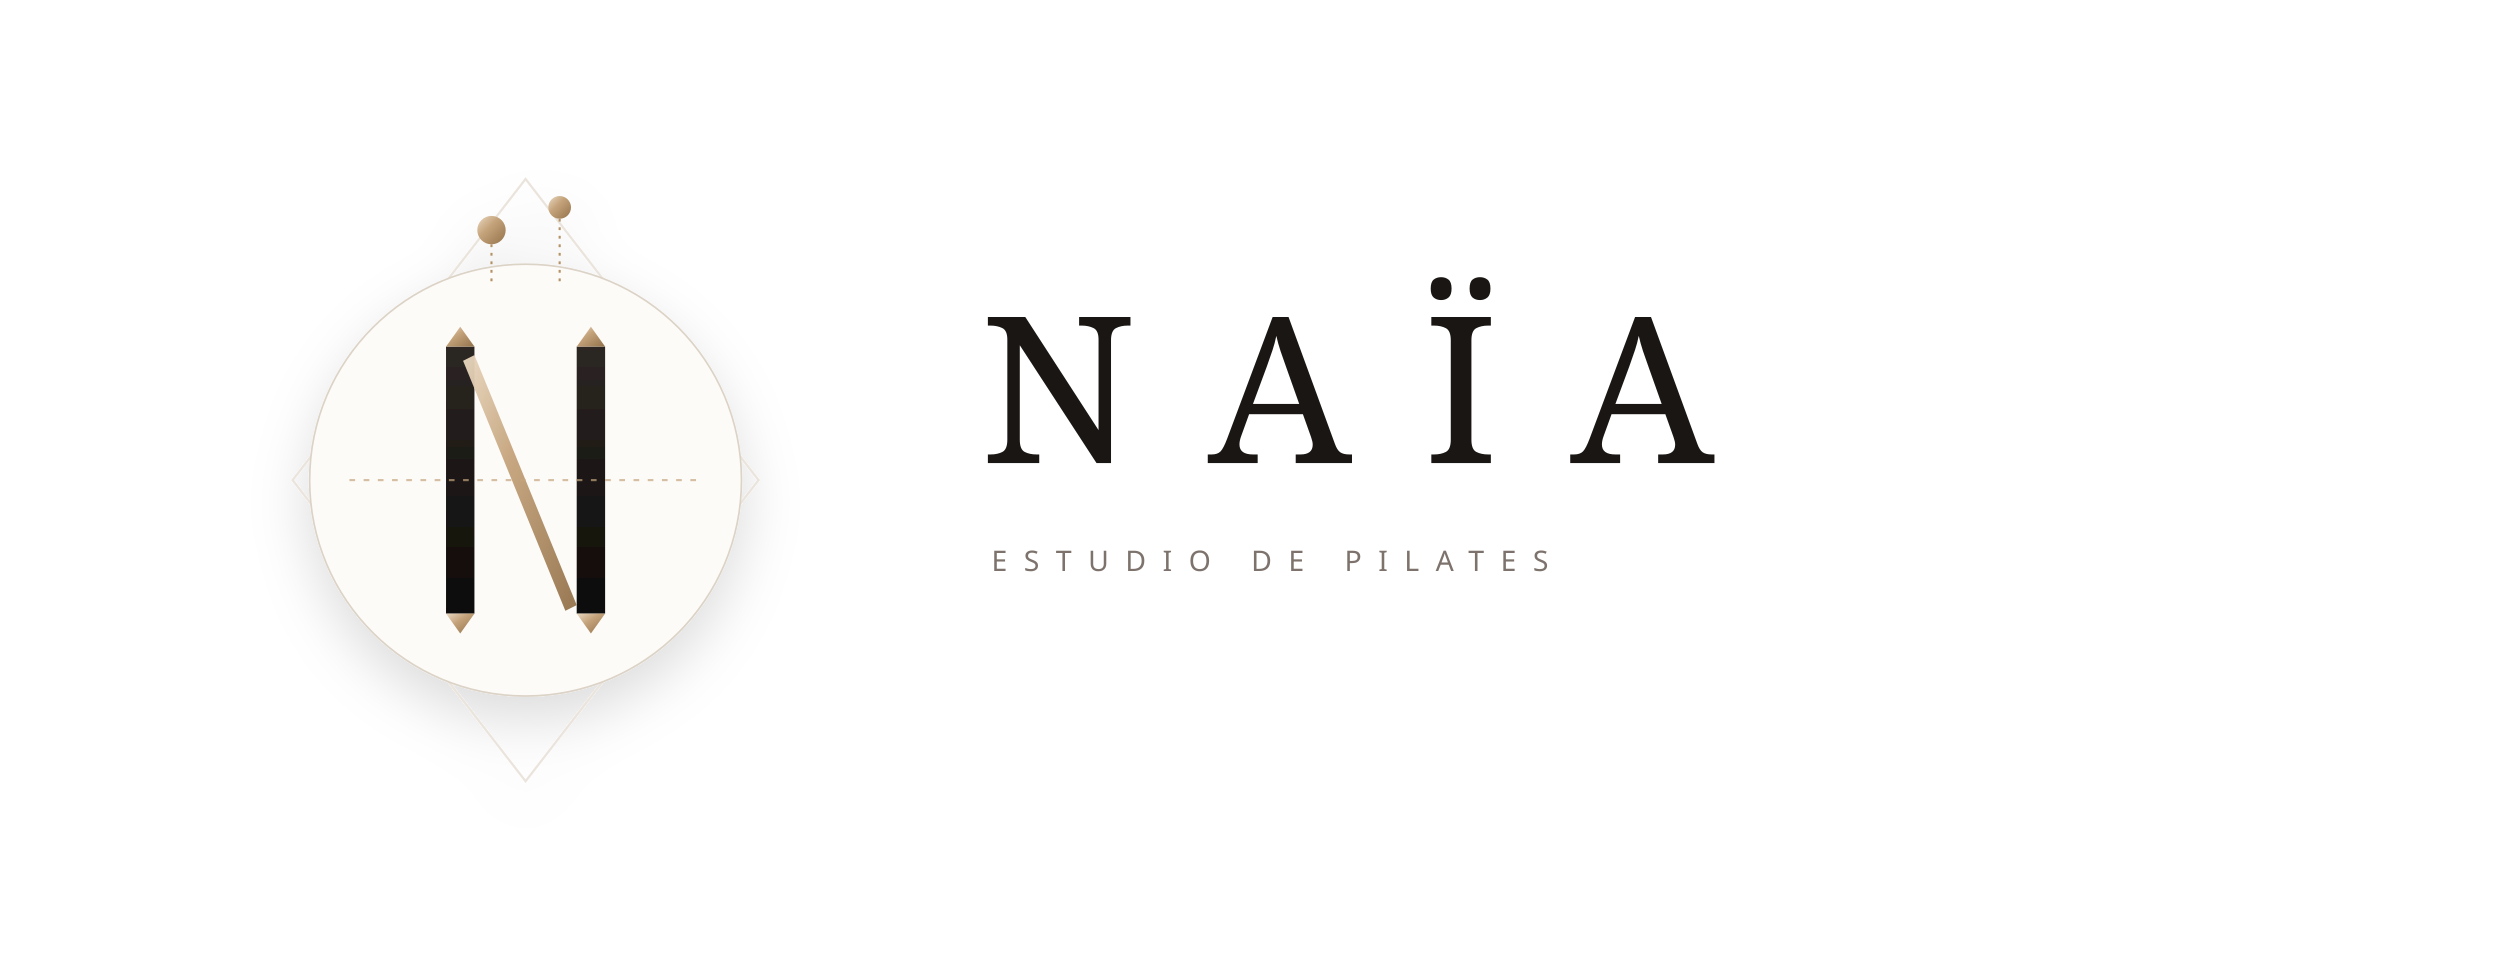
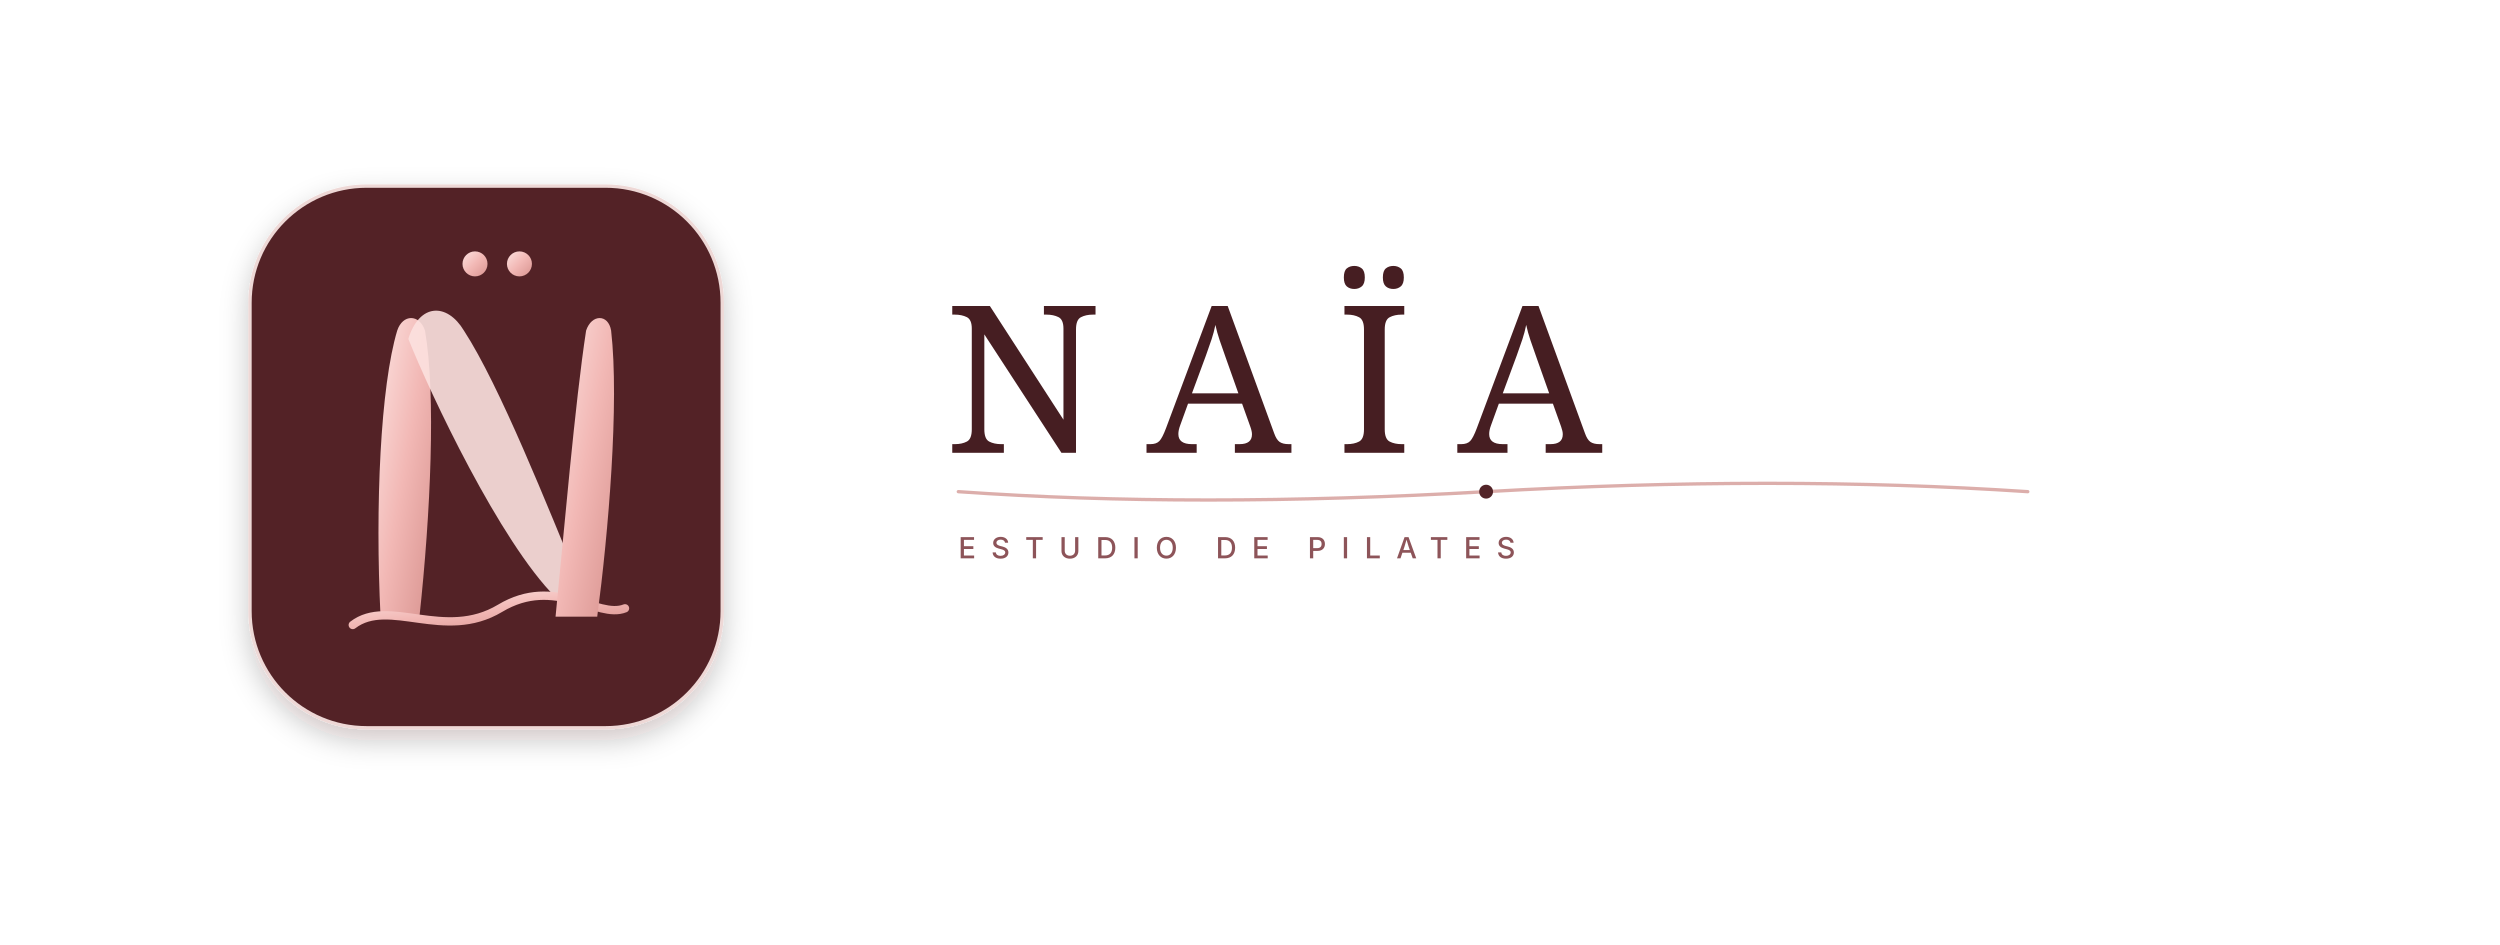
- <svg xmlns="http://www.w3.org/2000/svg" viewBox="0 0 880 340" width="100%" height="100%">
+ <svg xmlns="http://www.w3.org/2000/svg" viewBox="0 0 900 340" width="100%" height="100%">
  <defs>
-     <linearGradient id="monolithObsidianEs" x1="0%" y1="0%" x2="0%" y2="100%">
-       <stop offset="0%" stop-color="#2D2724" />
-       <stop offset="50%" stop-color="#1B1715" />
-       <stop offset="100%" stop-color="#0E0C0B" />
+     <linearGradient id="waveRoseGradEs" x1="0%" y1="0%" x2="100%" y2="100%">
+       <stop offset="0%" stop-color="#FCE1DF" />
+       <stop offset="50%" stop-color="#F2B8B5" />
+       <stop offset="100%" stop-color="#D99490" />
    </linearGradient>
-     <linearGradient id="champagneSpecularEs" x1="0%" y1="0%" x2="100%" y2="100%">
-       <stop offset="0%" stop-color="#EAD9C2" />
-       <stop offset="40%" stop-color="#C5A47C" />
-       <stop offset="100%" stop-color="#93724B" />
+     <linearGradient id="cabernetPlinthEs" x1="0%" y1="0%" x2="100%" y2="100%">
+       <stop offset="0%" stop-color="#552227" />
+       <stop offset="100%" stop-color="#381418" />
    </linearGradient>
-     <filter id="monolithShadowEs" x="-20%" y="-20%" width="140%" height="140%">
-       <feDropShadow dx="0" dy="8" stdDeviation="10" flood-color="#0E0C0B" flood-opacity="0.14" />
+     <filter id="softGlowRoseEs" x="-20%" y="-20%" width="140%" height="140%">
+       <feDropShadow dx="0" dy="4" stdDeviation="5" flood-color="#2D1113" flood-opacity="0.22" />
    </filter>
  </defs>
  <style>
-     .monolith-title-es {
-       font-family: 'Bodoni MT', 'Didot', 'Playfair Display', serif;
-       font-size: 72px;
-       font-weight: 400;
-       letter-spacing: 0.35em;
-       fill: #1A1614;
+     .ribbon-title-es {
+       font-family: 'Playfair Display', 'Cormorant Garamond', serif;
+       font-size: 74px;
+       font-weight: 500;
+       letter-spacing: 0.22em;
+       fill: #461E22;
    }
-     .monolith-sub-es {
-       font-family: 'Futura', 'Century Gothic', 'Montserrat', sans-serif;
-       font-size: 10px;
+     .ribbon-sub-es {
+       font-family: 'Montserrat', 'Inter', sans-serif;
+       font-size: 10.5px;
      font-weight: 500;
-       letter-spacing: 0.58em;
-       fill: #7D736C;
+       letter-spacing: 0.52em;
+       fill: #8D5459;
    }
  </style>
-   <rect width="880" height="340" fill="transparent" />
+   <rect width="900" height="340" fill="transparent" />
  <g transform="translate(50, 45)">
-     <g id="monolith-sculpture-es" transform="translate(35, 12)" filter="url(#monolithShadowEs)">
-       <polygon points="100,6 182,112 100,218 18,112" fill="none" stroke="#EAE4DC" stroke-width="0.8" />
-       <circle cx="100" cy="112" r="76" fill="#FDFBF8" stroke="#DCD3C7" stroke-width="0.6" />
-       <path d="M 72 65 L 82 65 L 82 159 L 72 159 Z" fill="url(#monolithObsidianEs)" />
-       <polygon points="72,65 82,65 77,58" fill="url(#champagneSpecularEs)" />
-       <polygon points="72,159 82,159 77,166" fill="url(#champagneSpecularEs)" />
-       <path d="M 118 65 L 128 65 L 128 159 L 118 159 Z" fill="url(#monolithObsidianEs)" />
-       <polygon points="118,65 128,65 123,58" fill="url(#champagneSpecularEs)" />
-       <polygon points="118,159 128,159 123,166" fill="url(#champagneSpecularEs)" />
-       <path d="M 82 68 L 118 156 L 114 158 L 78 70 Z" fill="url(#champagneSpecularEs)" opacity="0.95" />
-       <line x1="88" y1="42" x2="88" y2="28" stroke="#B39266" stroke-width="0.75" stroke-dasharray="1 2" />
-       <circle cx="88" cy="24" r="5" fill="url(#champagneSpecularEs)" />
-       <line x1="112" y1="42" x2="112" y2="20" stroke="#B39266" stroke-width="0.75" stroke-dasharray="1 2" />
-       <circle cx="112" cy="16" r="4" fill="url(#champagneSpecularEs)" />
-       <line x1="38" y1="112" x2="162" y2="112" stroke="#C5A47C" stroke-width="0.75" stroke-dasharray="2 3" opacity="0.7" />
+     <g id="icon-wave-ribbon-es" transform="translate(25, 12)" filter="url(#softGlowRoseEs)">
+       <rect x="15" y="10" width="170" height="195" rx="42" fill="#522428" stroke="#EED8D6" stroke-width="1.2" />
+       <path d="M 62 165 C 60 125, 62 82, 68 62 C 70 56, 76 56, 78 62 C 82 85, 80 128, 76 165 Z" fill="url(#waveRoseGradEs)" />
+       <path d="M 72 65 C 80 85, 105 138, 125 158 C 130 164, 136 162, 134 154 C 122 125, 105 82, 92 62 C 86 52, 76 52, 72 65 Z" fill="#FCE1DF" opacity="0.9" />
+       <path d="M 52 168 C 65 158, 85 174, 105 162 C 125 150, 140 166, 150 162" fill="none" stroke="url(#waveRoseGradEs)" stroke-width="3" stroke-linecap="round" />
+       <path d="M 125 165 C 128 135, 132 88, 136 62 C 138 56, 144 56, 145 62 C 148 88, 144 135, 140 165 Z" fill="url(#waveRoseGradEs)" />
+       <circle cx="96" cy="38" r="4.5" fill="url(#waveRoseGradEs)" />
+       <circle cx="112" cy="38" r="4.5" fill="url(#waveRoseGradEs)" />
    </g>
-     <g transform="translate(295, 118)">
-       <text x="0" y="0" class="monolith-title-es">NAÏA</text>
-       <text x="4" y="38" class="monolith-sub-es">ESTUDIO DE PILATES</text>
-       <line x1="4" y1="14" x2="385" y2="14" stroke="url(#champagneSpecularEs)" stroke-width="1.2" />
+     <g transform="translate(290, 118)">
+       <text x="0" y="0" class="ribbon-title-es">NAÏA</text>
+       <text x="5" y="38" class="ribbon-sub-es">ESTUDIO DE PILATES</text>
+       <path d="M 5 14 Q 90 20, 195 14 T 390 14" fill="none" stroke="#DCAEAB" stroke-width="1.2" stroke-linecap="round" />
+       <circle cx="195" cy="14" r="2.5" fill="#522428" />
    </g>
  </g>
</svg>
